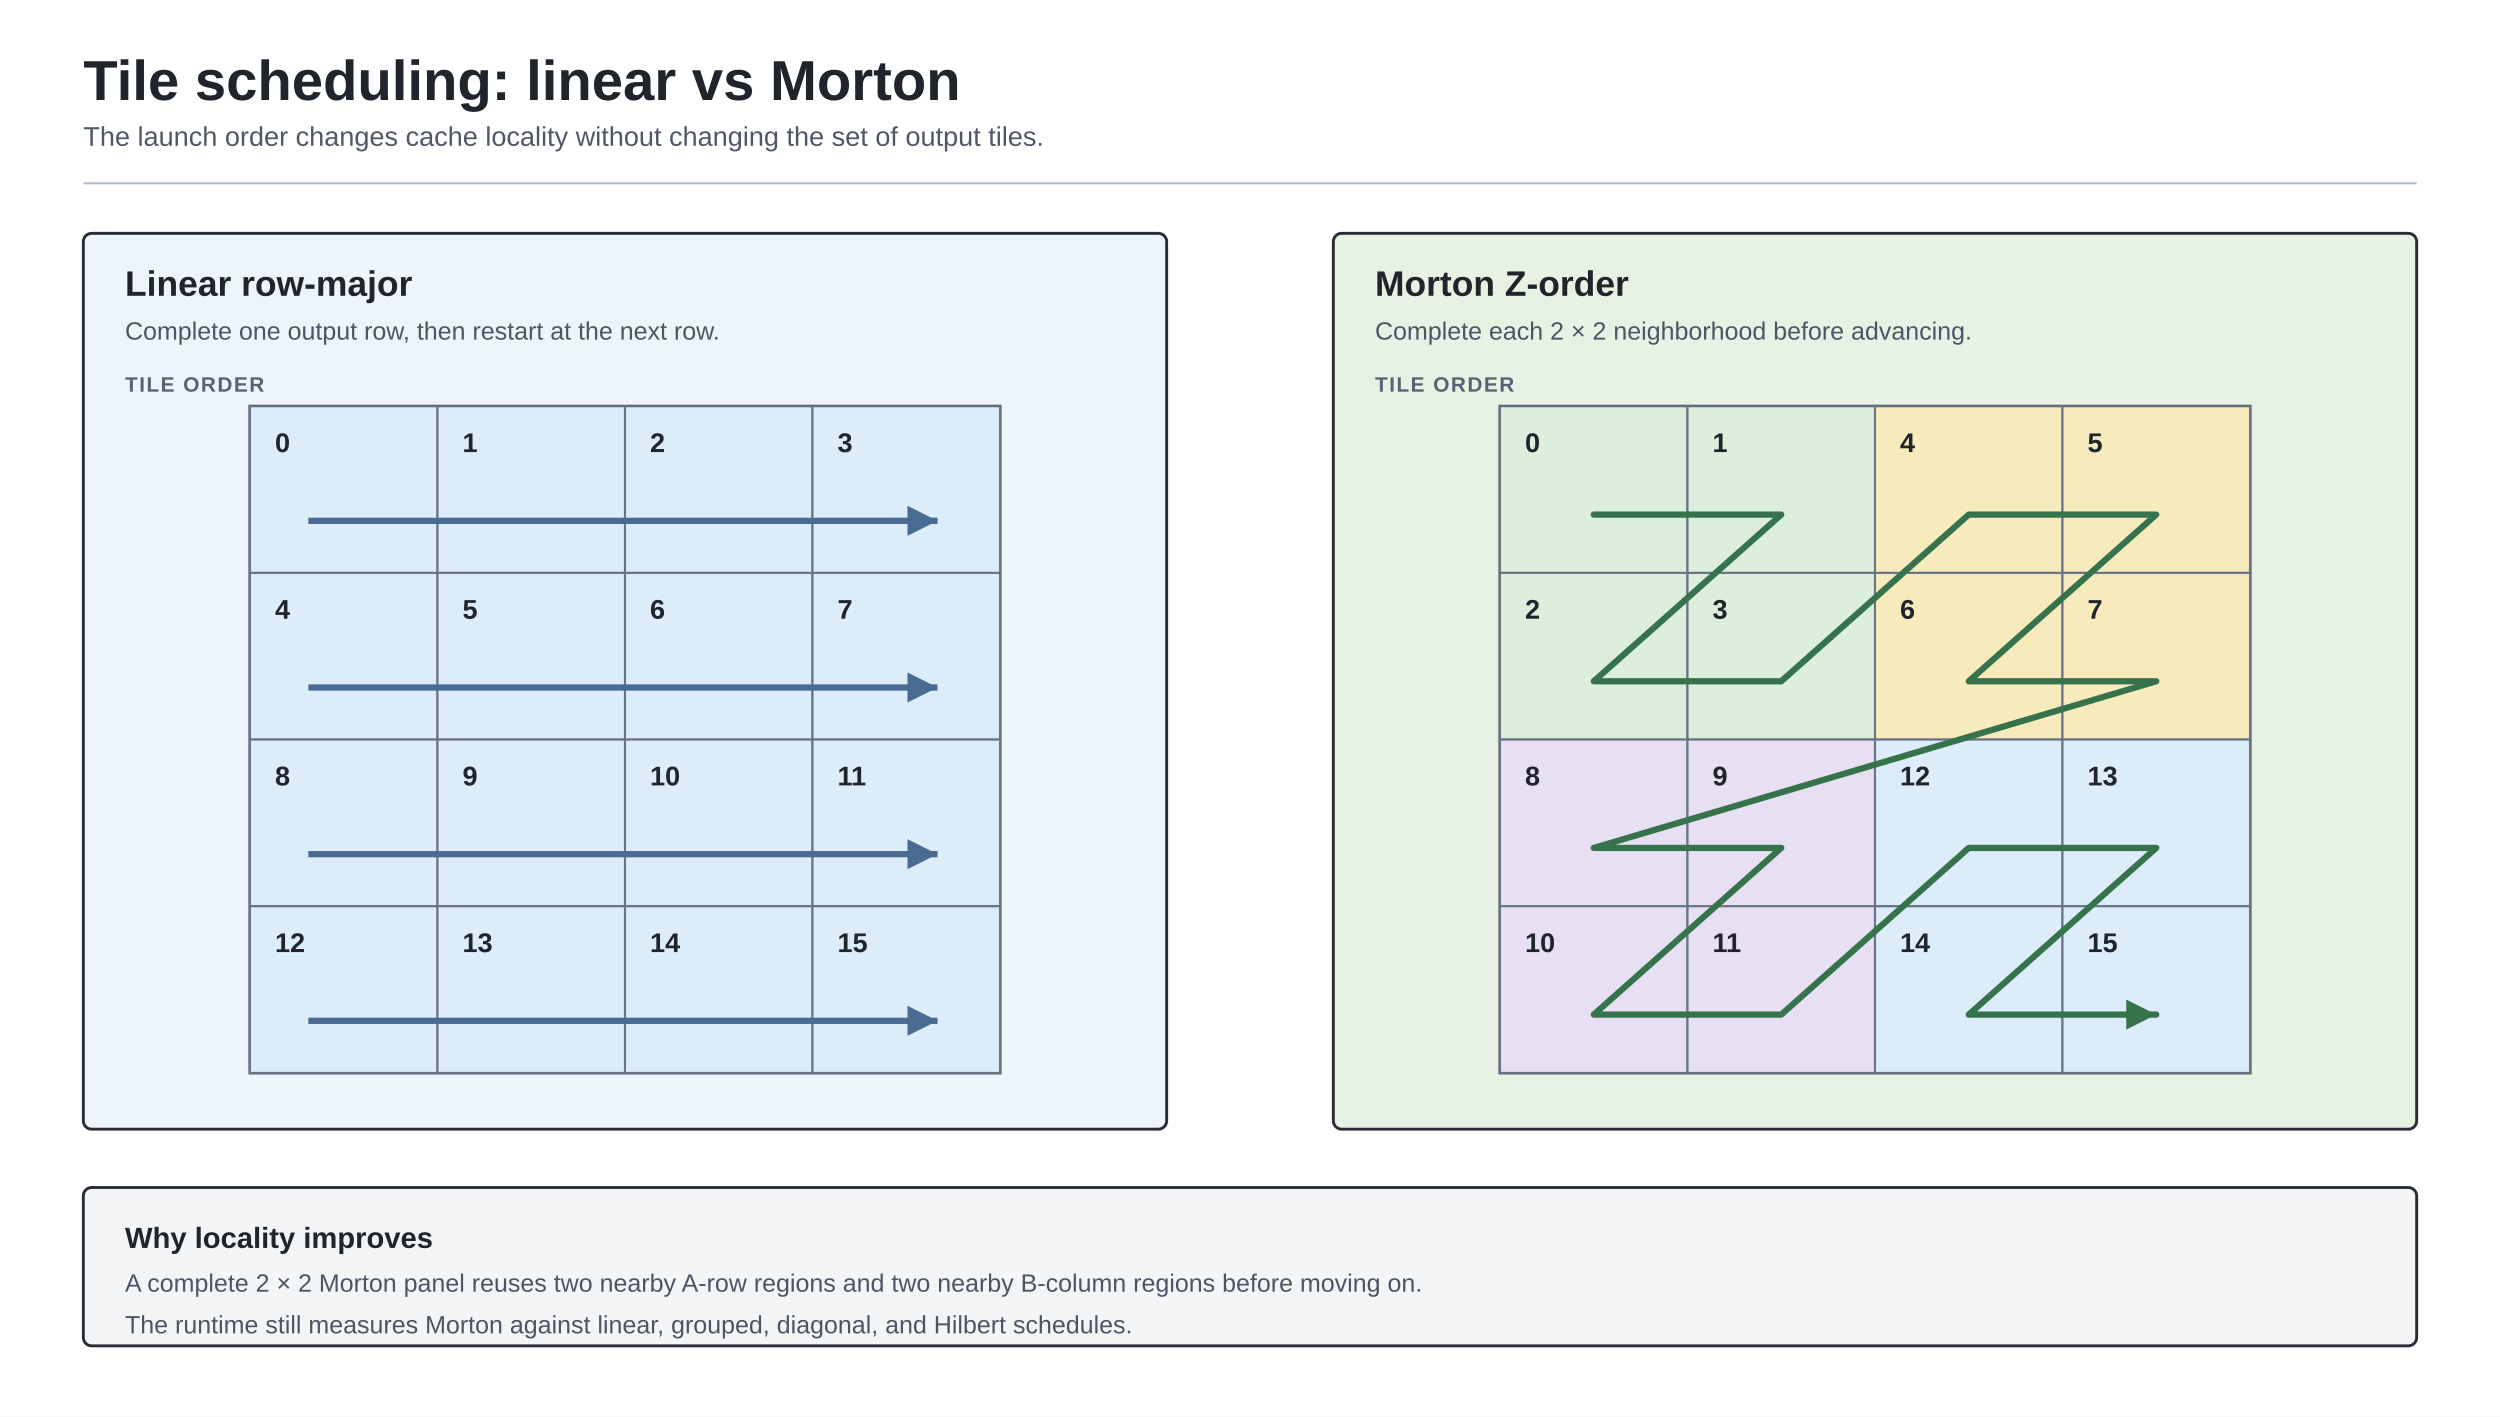
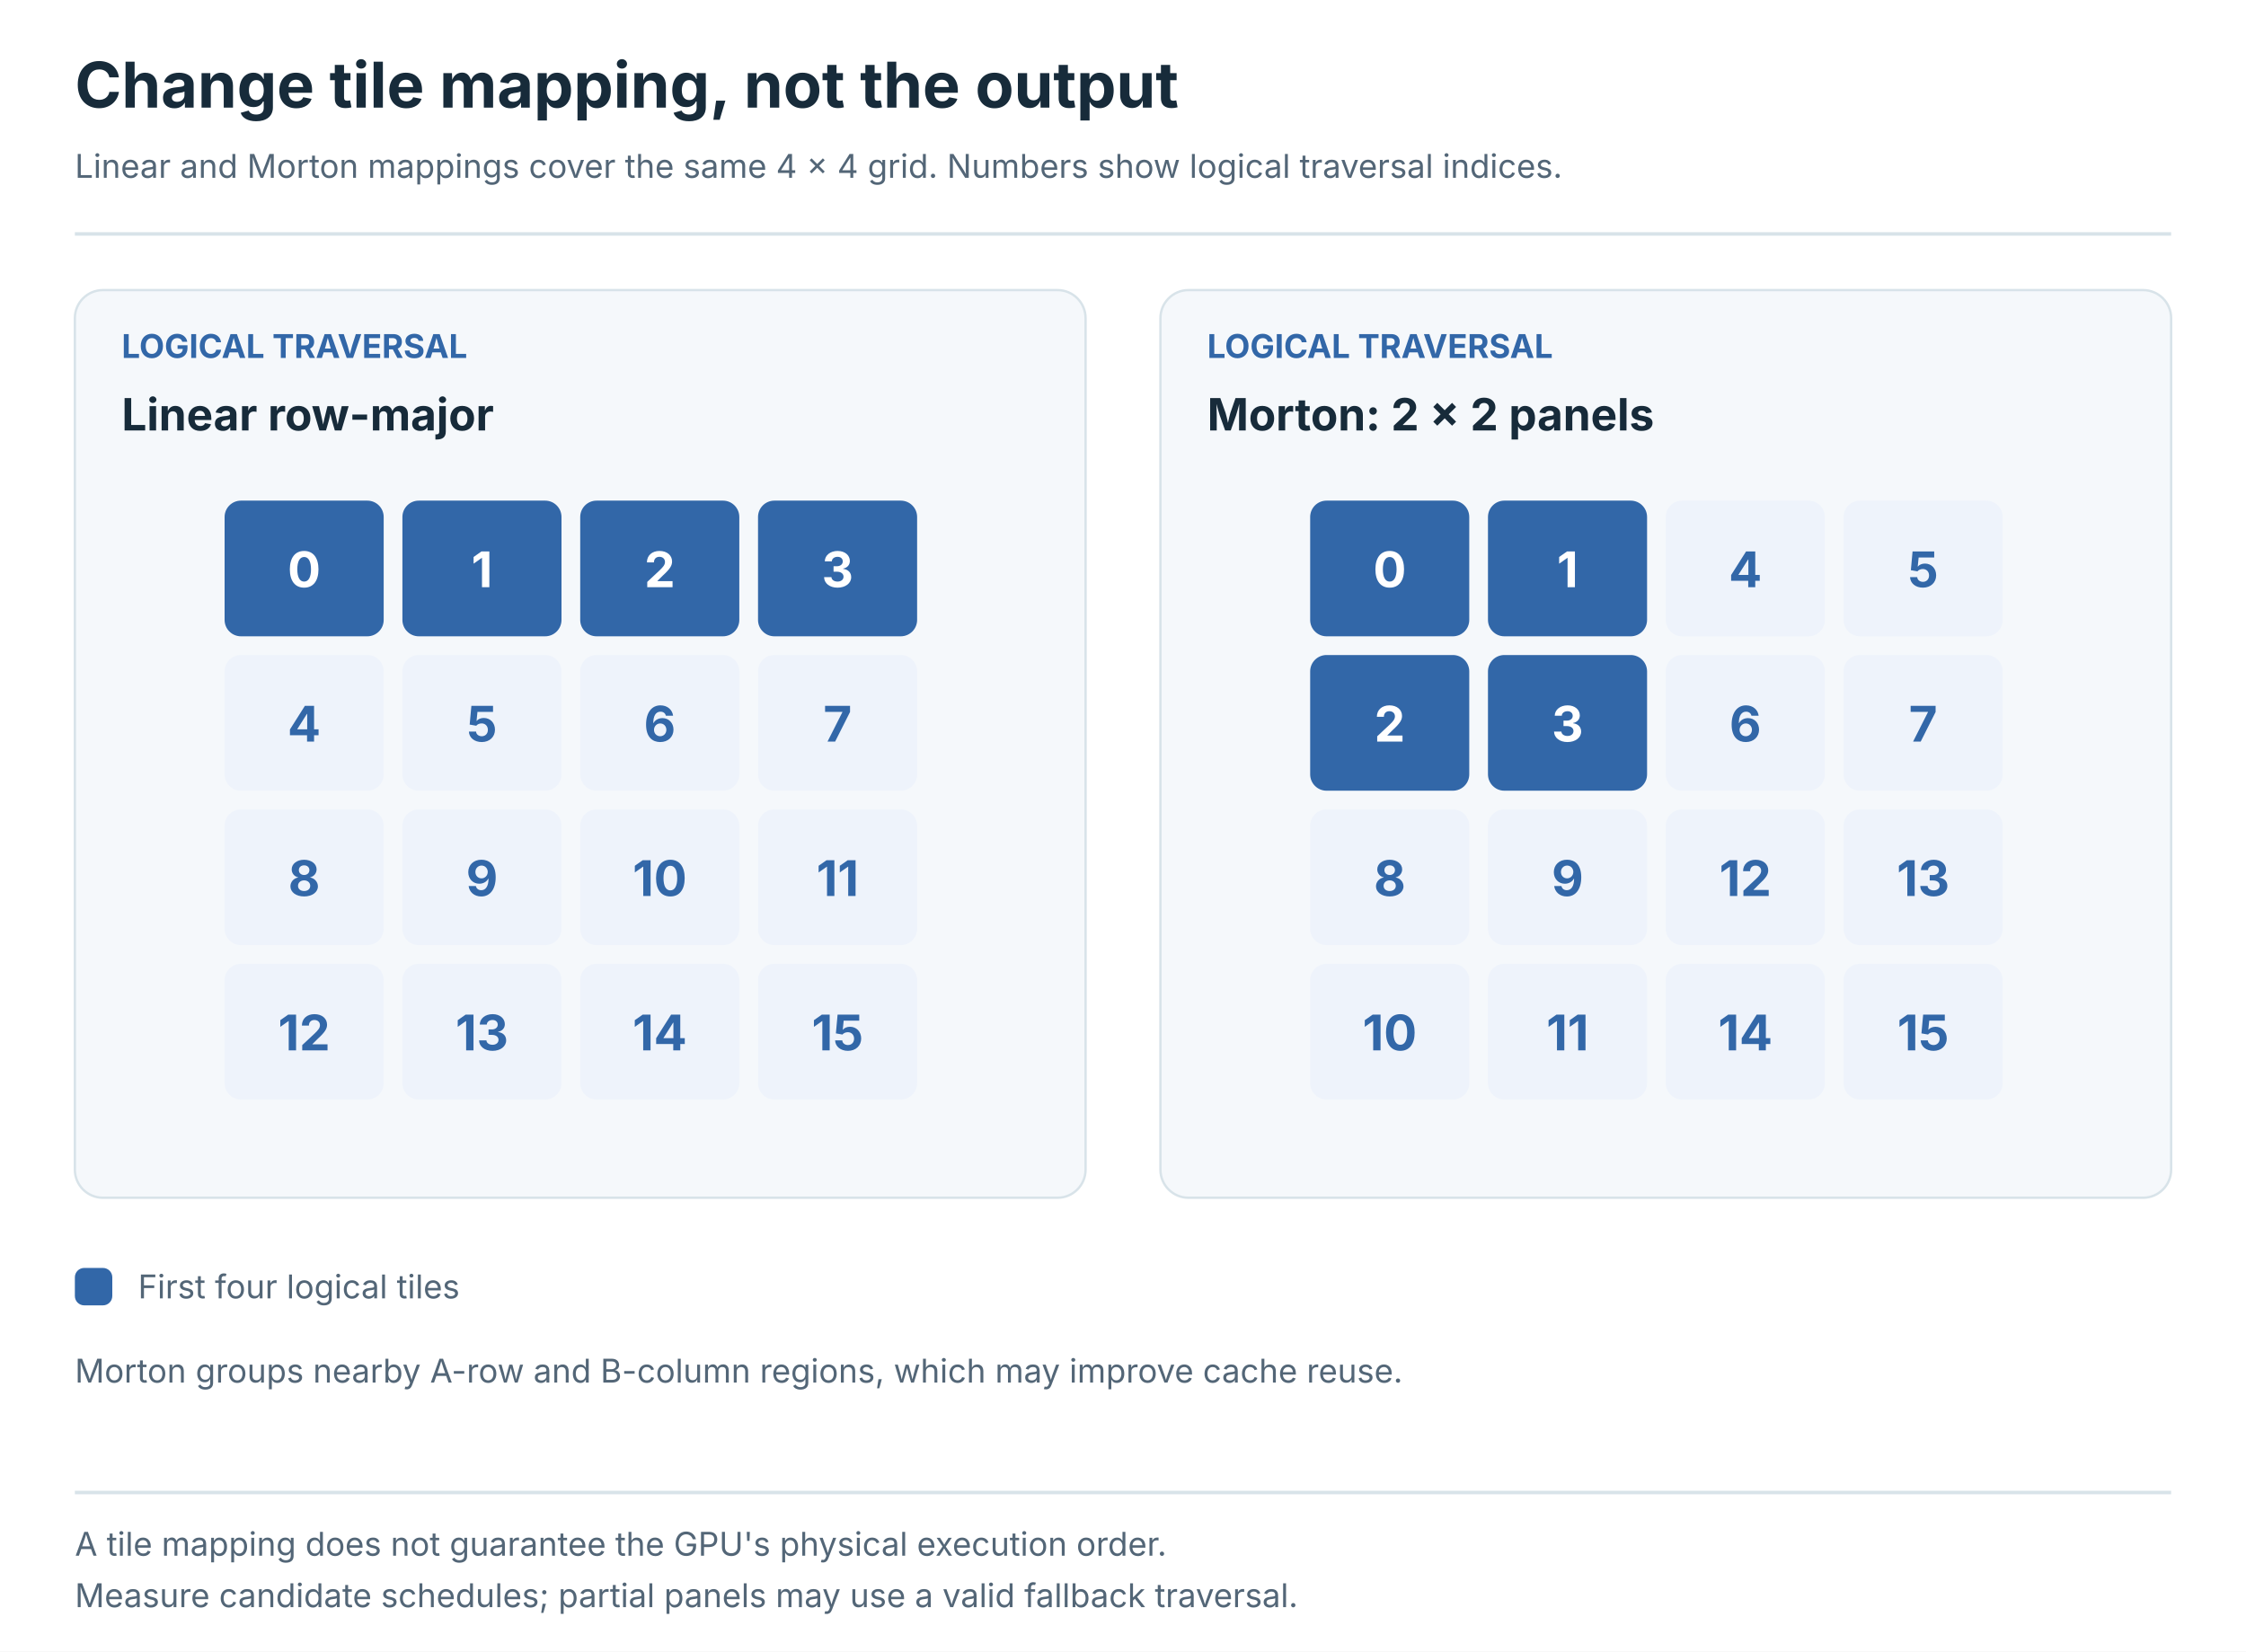
- <svg xmlns="http://www.w3.org/2000/svg" viewBox="0 0 1200 680" role="img" aria-labelledby="title description">
+ <svg xmlns="http://www.w3.org/2000/svg" viewBox="0 0 960 706" role="img" aria-labelledby="title description" font-family="Inter, DejaVu Sans, Arial, sans-serif">
  <defs>
-     <marker id="arrow-blue" viewBox="0 0 10 10" refX="8" refY="5" markerWidth="6" markerHeight="6" orient="auto">
-       <path d="M0 1L8 5L0 9Z" fill="#496b91" />
+     <marker id="arrow" viewBox="0 0 10 10" refX="8" refY="5" markerWidth="6" markerHeight="6" orient="auto-start-reverse">
+       <path d="M1 1L8 5L1 9" fill="none" stroke="#536677" stroke-width="1.5" stroke-linejoin="round" />
    </marker>
-     <marker id="arrow-green" viewBox="0 0 10 10" refX="8" refY="5" markerWidth="6" markerHeight="6" orient="auto">
-       <path d="M0 1L8 5L0 9Z" fill="#36734c" />
-     </marker>
-     <style>
-       text { font-family: Arial, Helvetica, sans-serif; fill: #20242b; }
-       .heading { font-size: 27px; font-weight: 700; }
-       .subtitle { font-size: 13px; fill: #505866; }
-       .panel-title { font-size: 17px; font-weight: 700; }
-       .panel-body { font-size: 12px; fill: #4b5563; }
-       .order { font-size: 13px; font-weight: 700; }
-       .axis { font-size: 10px; font-weight: 700; letter-spacing: 0.7px; fill: #596273; }
-       .callout-title { font-size: 14px; font-weight: 700; }
-       .callout-body { font-size: 12px; fill: #4b5563; }
-       .panel { stroke: #282d35; stroke-width: 1.4; }
-       .cell { stroke: #687384; stroke-width: 1; }
-       .linear-path { fill: none; stroke: #496b91; stroke-width: 3; marker-end: url(#arrow-blue); }
-       .morton-path { fill: none; stroke: #36734c; stroke-width: 3; stroke-linejoin: round; stroke-linecap: round; marker-end: url(#arrow-green); }
-     </style>
  </defs>
-   <rect width="1200" height="680" fill="#ffffff" />
-   <text x="40" y="48" class="heading">Tile scheduling: linear vs Morton</text>
-   <text x="40" y="70" class="subtitle">The launch order changes cache locality without changing the set of output tiles.</text>
-   <line x1="40" y1="88" x2="1160" y2="88" stroke="#b4bcc7" stroke-width="1" />
-   <g id="linear-schedule">
-     <rect x="40" y="112" width="520" height="430" rx="4" fill="#edf4fb" class="panel" />
-     <text x="60" y="142" class="panel-title">Linear row-major</text>
-     <text x="60" y="163" class="panel-body">Complete one output row, then restart at the next row.</text>
-     <text x="60" y="188" class="axis">TILE ORDER</text>
-     <g transform="translate(120 195)">
-       <rect width="360" height="320" fill="#ffffff" class="panel" />
-       <g fill="#dcecf8">
-         <rect x="0" y="0" width="90" height="80" class="cell" />
-         <rect x="90" y="0" width="90" height="80" class="cell" />
-         <rect x="180" y="0" width="90" height="80" class="cell" />
-         <rect x="270" y="0" width="90" height="80" class="cell" />
-         <rect x="0" y="80" width="90" height="80" class="cell" />
-         <rect x="90" y="80" width="90" height="80" class="cell" />
-         <rect x="180" y="80" width="90" height="80" class="cell" />
-         <rect x="270" y="80" width="90" height="80" class="cell" />
-         <rect x="0" y="160" width="90" height="80" class="cell" />
-         <rect x="90" y="160" width="90" height="80" class="cell" />
-         <rect x="180" y="160" width="90" height="80" class="cell" />
-         <rect x="270" y="160" width="90" height="80" class="cell" />
-         <rect x="0" y="240" width="90" height="80" class="cell" />
-         <rect x="90" y="240" width="90" height="80" class="cell" />
-         <rect x="180" y="240" width="90" height="80" class="cell" />
-         <rect x="270" y="240" width="90" height="80" class="cell" />
-       </g>
-       <path d="M28 55H330" class="linear-path" />
-       <path d="M28 135H330" class="linear-path" />
-       <path d="M28 215H330" class="linear-path" />
-       <path d="M28 295H330" class="linear-path" />
-       <g class="order">
-         <text x="12" y="22">0</text>
-         <text x="102" y="22">1</text>
-         <text x="192" y="22">2</text>
-         <text x="282" y="22">3</text>
-         <text x="12" y="102">4</text>
-         <text x="102" y="102">5</text>
-         <text x="192" y="102">6</text>
-         <text x="282" y="102">7</text>
-         <text x="12" y="182">8</text>
-         <text x="102" y="182">9</text>
-         <text x="192" y="182">10</text>
-         <text x="282" y="182">11</text>
-         <text x="12" y="262">12</text>
-         <text x="102" y="262">13</text>
-         <text x="192" y="262">14</text>
-         <text x="282" y="262">15</text>
-       </g>
-     </g>
-   </g>
-   <g id="morton-schedule">
-     <rect x="640" y="112" width="520" height="430" rx="4" fill="#e7f2e4" class="panel" />
-     <text x="660" y="142" class="panel-title">Morton Z-order</text>
-     <text x="660" y="163" class="panel-body">Complete each 2 × 2 neighborhood before advancing.</text>
-     <text x="660" y="188" class="axis">TILE ORDER</text>
-     <g transform="translate(720 195)">
-       <rect width="360" height="320" fill="#ffffff" class="panel" />
-       <g>
-         <rect x="0" y="0" width="90" height="80" fill="#dcefdc" class="cell" />
-         <rect x="90" y="0" width="90" height="80" fill="#dcefdc" class="cell" />
-         <rect x="180" y="0" width="90" height="80" fill="#f7ebbd" class="cell" />
-         <rect x="270" y="0" width="90" height="80" fill="#f7ebbd" class="cell" />
-         <rect x="0" y="80" width="90" height="80" fill="#dcefdc" class="cell" />
-         <rect x="90" y="80" width="90" height="80" fill="#dcefdc" class="cell" />
-         <rect x="180" y="80" width="90" height="80" fill="#f7ebbd" class="cell" />
-         <rect x="270" y="80" width="90" height="80" fill="#f7ebbd" class="cell" />
-         <rect x="0" y="160" width="90" height="80" fill="#e7e0f2" class="cell" />
-         <rect x="90" y="160" width="90" height="80" fill="#e7e0f2" class="cell" />
-         <rect x="180" y="160" width="90" height="80" fill="#dcecf8" class="cell" />
-         <rect x="270" y="160" width="90" height="80" fill="#dcecf8" class="cell" />
-         <rect x="0" y="240" width="90" height="80" fill="#e7e0f2" class="cell" />
-         <rect x="90" y="240" width="90" height="80" fill="#e7e0f2" class="cell" />
-         <rect x="180" y="240" width="90" height="80" fill="#dcecf8" class="cell" />
-         <rect x="270" y="240" width="90" height="80" fill="#dcecf8" class="cell" />
-       </g>
-       <polyline points="45,52 135,52 45,132 135,132 225,52 315,52 225,132 315,132 45,212 135,212 45,292 135,292 225,212 315,212 225,292 315,292" class="morton-path" />
-       <g class="order">
-         <text x="12" y="22">0</text>
-         <text x="102" y="22">1</text>
-         <text x="192" y="22">4</text>
-         <text x="282" y="22">5</text>
-         <text x="12" y="102">2</text>
-         <text x="102" y="102">3</text>
-         <text x="192" y="102">6</text>
-         <text x="282" y="102">7</text>
-         <text x="12" y="182">8</text>
-         <text x="102" y="182">9</text>
-         <text x="192" y="182">12</text>
-         <text x="282" y="182">13</text>
-         <text x="12" y="262">10</text>
-         <text x="102" y="262">11</text>
-         <text x="192" y="262">14</text>
-         <text x="282" y="262">15</text>
-       </g>
-     </g>
-   </g>
-   <rect x="40" y="570" width="1120" height="76" rx="4" fill="#f4f5f7" class="panel" />
-   <text x="60" y="599" class="callout-title">Why locality improves</text>
-   <text x="60" y="620" class="callout-body">A complete 2 × 2 Morton panel reuses two nearby A-row regions and two nearby B-column regions before moving on.</text>
-   <text x="60" y="640" class="callout-body">The runtime still measures Morton against linear, grouped, diagonal, and Hilbert schedules.</text>
+   <rect x="0" y="0" width="960" height="706" rx="0" fill="#ffffff" stroke="none" stroke-width="1" />
+   <text x="32" y="46" font-size="27" font-weight="650" fill="#172b3a" text-anchor="start">Change tile mapping, not the output</text>
+   <text x="32" y="76" font-size="14" font-weight="400" fill="#536677" text-anchor="start">Linear and Morton mappings cover the same 4 × 4 grid. Numbers show logical traversal indices.</text>
+   <line x1="32" y1="100" x2="928" y2="100" stroke="#d8e3e9" stroke-width="1.5" />
+   <rect x="32" y="124" width="432" height="388" rx="12" fill="#f5f8fb" stroke="#d8e3e9" stroke-width="1" />
+   <text x="52" y="153" font-size="14" font-weight="650" fill="#3267a8" text-anchor="start">LOGICAL TRAVERSAL</text>
+   <text x="52" y="184" font-size="19" font-weight="650" fill="#172b3a" text-anchor="start">Linear row-major</text>
+   <rect x="96" y="214" width="68" height="58" rx="7" fill="#3267a8" stroke="none" stroke-width="1" data-order="0" />
+   <text x="130" y="251" font-size="21" font-weight="650" fill="#ffffff" text-anchor="middle">0</text>
+   <rect x="172" y="214" width="68" height="58" rx="7" fill="#3267a8" stroke="none" stroke-width="1" data-order="1" />
+   <text x="206" y="251" font-size="21" font-weight="650" fill="#ffffff" text-anchor="middle">1</text>
+   <rect x="248" y="214" width="68" height="58" rx="7" fill="#3267a8" stroke="none" stroke-width="1" data-order="2" />
+   <text x="282" y="251" font-size="21" font-weight="650" fill="#ffffff" text-anchor="middle">2</text>
+   <rect x="324" y="214" width="68" height="58" rx="7" fill="#3267a8" stroke="none" stroke-width="1" data-order="3" />
+   <text x="358" y="251" font-size="21" font-weight="650" fill="#ffffff" text-anchor="middle">3</text>
+   <rect x="96" y="280" width="68" height="58" rx="7" fill="#eef3fb" stroke="none" stroke-width="1" data-order="4" />
+   <text x="130" y="317" font-size="21" font-weight="650" fill="#3267a8" text-anchor="middle">4</text>
+   <rect x="172" y="280" width="68" height="58" rx="7" fill="#eef3fb" stroke="none" stroke-width="1" data-order="5" />
+   <text x="206" y="317" font-size="21" font-weight="650" fill="#3267a8" text-anchor="middle">5</text>
+   <rect x="248" y="280" width="68" height="58" rx="7" fill="#eef3fb" stroke="none" stroke-width="1" data-order="6" />
+   <text x="282" y="317" font-size="21" font-weight="650" fill="#3267a8" text-anchor="middle">6</text>
+   <rect x="324" y="280" width="68" height="58" rx="7" fill="#eef3fb" stroke="none" stroke-width="1" data-order="7" />
+   <text x="358" y="317" font-size="21" font-weight="650" fill="#3267a8" text-anchor="middle">7</text>
+   <rect x="96" y="346" width="68" height="58" rx="7" fill="#eef3fb" stroke="none" stroke-width="1" data-order="8" />
+   <text x="130" y="383" font-size="21" font-weight="650" fill="#3267a8" text-anchor="middle">8</text>
+   <rect x="172" y="346" width="68" height="58" rx="7" fill="#eef3fb" stroke="none" stroke-width="1" data-order="9" />
+   <text x="206" y="383" font-size="21" font-weight="650" fill="#3267a8" text-anchor="middle">9</text>
+   <rect x="248" y="346" width="68" height="58" rx="7" fill="#eef3fb" stroke="none" stroke-width="1" data-order="10" />
+   <text x="282" y="383" font-size="21" font-weight="650" fill="#3267a8" text-anchor="middle">10</text>
+   <rect x="324" y="346" width="68" height="58" rx="7" fill="#eef3fb" stroke="none" stroke-width="1" data-order="11" />
+   <text x="358" y="383" font-size="21" font-weight="650" fill="#3267a8" text-anchor="middle">11</text>
+   <rect x="96" y="412" width="68" height="58" rx="7" fill="#eef3fb" stroke="none" stroke-width="1" data-order="12" />
+   <text x="130" y="449" font-size="21" font-weight="650" fill="#3267a8" text-anchor="middle">12</text>
+   <rect x="172" y="412" width="68" height="58" rx="7" fill="#eef3fb" stroke="none" stroke-width="1" data-order="13" />
+   <text x="206" y="449" font-size="21" font-weight="650" fill="#3267a8" text-anchor="middle">13</text>
+   <rect x="248" y="412" width="68" height="58" rx="7" fill="#eef3fb" stroke="none" stroke-width="1" data-order="14" />
+   <text x="282" y="449" font-size="21" font-weight="650" fill="#3267a8" text-anchor="middle">14</text>
+   <rect x="324" y="412" width="68" height="58" rx="7" fill="#eef3fb" stroke="none" stroke-width="1" data-order="15" />
+   <text x="358" y="449" font-size="21" font-weight="650" fill="#3267a8" text-anchor="middle">15</text>
+   <rect x="496" y="124" width="432" height="388" rx="12" fill="#f5f8fb" stroke="#d8e3e9" stroke-width="1" />
+   <text x="516" y="153" font-size="14" font-weight="650" fill="#3267a8" text-anchor="start">LOGICAL TRAVERSAL</text>
+   <text x="516" y="184" font-size="19" font-weight="650" fill="#172b3a" text-anchor="start">Morton: 2 × 2 panels</text>
+   <rect x="560" y="214" width="68" height="58" rx="7" fill="#3267a8" stroke="none" stroke-width="1" data-order="0" />
+   <text x="594" y="251" font-size="21" font-weight="650" fill="#ffffff" text-anchor="middle">0</text>
+   <rect x="636" y="214" width="68" height="58" rx="7" fill="#3267a8" stroke="none" stroke-width="1" data-order="1" />
+   <text x="670" y="251" font-size="21" font-weight="650" fill="#ffffff" text-anchor="middle">1</text>
+   <rect x="712" y="214" width="68" height="58" rx="7" fill="#eef3fb" stroke="none" stroke-width="1" data-order="4" />
+   <text x="746" y="251" font-size="21" font-weight="650" fill="#3267a8" text-anchor="middle">4</text>
+   <rect x="788" y="214" width="68" height="58" rx="7" fill="#eef3fb" stroke="none" stroke-width="1" data-order="5" />
+   <text x="822" y="251" font-size="21" font-weight="650" fill="#3267a8" text-anchor="middle">5</text>
+   <rect x="560" y="280" width="68" height="58" rx="7" fill="#3267a8" stroke="none" stroke-width="1" data-order="2" />
+   <text x="594" y="317" font-size="21" font-weight="650" fill="#ffffff" text-anchor="middle">2</text>
+   <rect x="636" y="280" width="68" height="58" rx="7" fill="#3267a8" stroke="none" stroke-width="1" data-order="3" />
+   <text x="670" y="317" font-size="21" font-weight="650" fill="#ffffff" text-anchor="middle">3</text>
+   <rect x="712" y="280" width="68" height="58" rx="7" fill="#eef3fb" stroke="none" stroke-width="1" data-order="6" />
+   <text x="746" y="317" font-size="21" font-weight="650" fill="#3267a8" text-anchor="middle">6</text>
+   <rect x="788" y="280" width="68" height="58" rx="7" fill="#eef3fb" stroke="none" stroke-width="1" data-order="7" />
+   <text x="822" y="317" font-size="21" font-weight="650" fill="#3267a8" text-anchor="middle">7</text>
+   <rect x="560" y="346" width="68" height="58" rx="7" fill="#eef3fb" stroke="none" stroke-width="1" data-order="8" />
+   <text x="594" y="383" font-size="21" font-weight="650" fill="#3267a8" text-anchor="middle">8</text>
+   <rect x="636" y="346" width="68" height="58" rx="7" fill="#eef3fb" stroke="none" stroke-width="1" data-order="9" />
+   <text x="670" y="383" font-size="21" font-weight="650" fill="#3267a8" text-anchor="middle">9</text>
+   <rect x="712" y="346" width="68" height="58" rx="7" fill="#eef3fb" stroke="none" stroke-width="1" data-order="12" />
+   <text x="746" y="383" font-size="21" font-weight="650" fill="#3267a8" text-anchor="middle">12</text>
+   <rect x="788" y="346" width="68" height="58" rx="7" fill="#eef3fb" stroke="none" stroke-width="1" data-order="13" />
+   <text x="822" y="383" font-size="21" font-weight="650" fill="#3267a8" text-anchor="middle">13</text>
+   <rect x="560" y="412" width="68" height="58" rx="7" fill="#eef3fb" stroke="none" stroke-width="1" data-order="10" />
+   <text x="594" y="449" font-size="21" font-weight="650" fill="#3267a8" text-anchor="middle">10</text>
+   <rect x="636" y="412" width="68" height="58" rx="7" fill="#eef3fb" stroke="none" stroke-width="1" data-order="11" />
+   <text x="670" y="449" font-size="21" font-weight="650" fill="#3267a8" text-anchor="middle">11</text>
+   <rect x="712" y="412" width="68" height="58" rx="7" fill="#eef3fb" stroke="none" stroke-width="1" data-order="14" />
+   <text x="746" y="449" font-size="21" font-weight="650" fill="#3267a8" text-anchor="middle">14</text>
+   <rect x="788" y="412" width="68" height="58" rx="7" fill="#eef3fb" stroke="none" stroke-width="1" data-order="15" />
+   <text x="822" y="449" font-size="21" font-weight="650" fill="#3267a8" text-anchor="middle">15</text>
+   <rect x="32" y="542" width="16" height="16" rx="4" fill="#3267a8" stroke="none" stroke-width="1" />
+   <text x="59" y="555" font-size="14" font-weight="400" fill="#536677" text-anchor="start">First four logical tiles</text>
+   <text x="32" y="591" font-size="14" font-weight="400" fill="#536677" text-anchor="start">Morton groups nearby A-row and B-column regions, which may improve cache reuse.</text>
+   <line x1="32" y1="638" x2="928" y2="638" stroke="#d8e3e9" stroke-width="1.5" />
+   <text x="32" y="665" font-size="14" font-weight="400" fill="#536677" text-anchor="start">A tile mapping does not guarantee the GPU's physical execution order.</text>
+   <text x="32" y="687" font-size="14" font-weight="400" fill="#536677" text-anchor="start">Measure candidate schedules; partial panels may use a valid fallback traversal.</text>
</svg>
